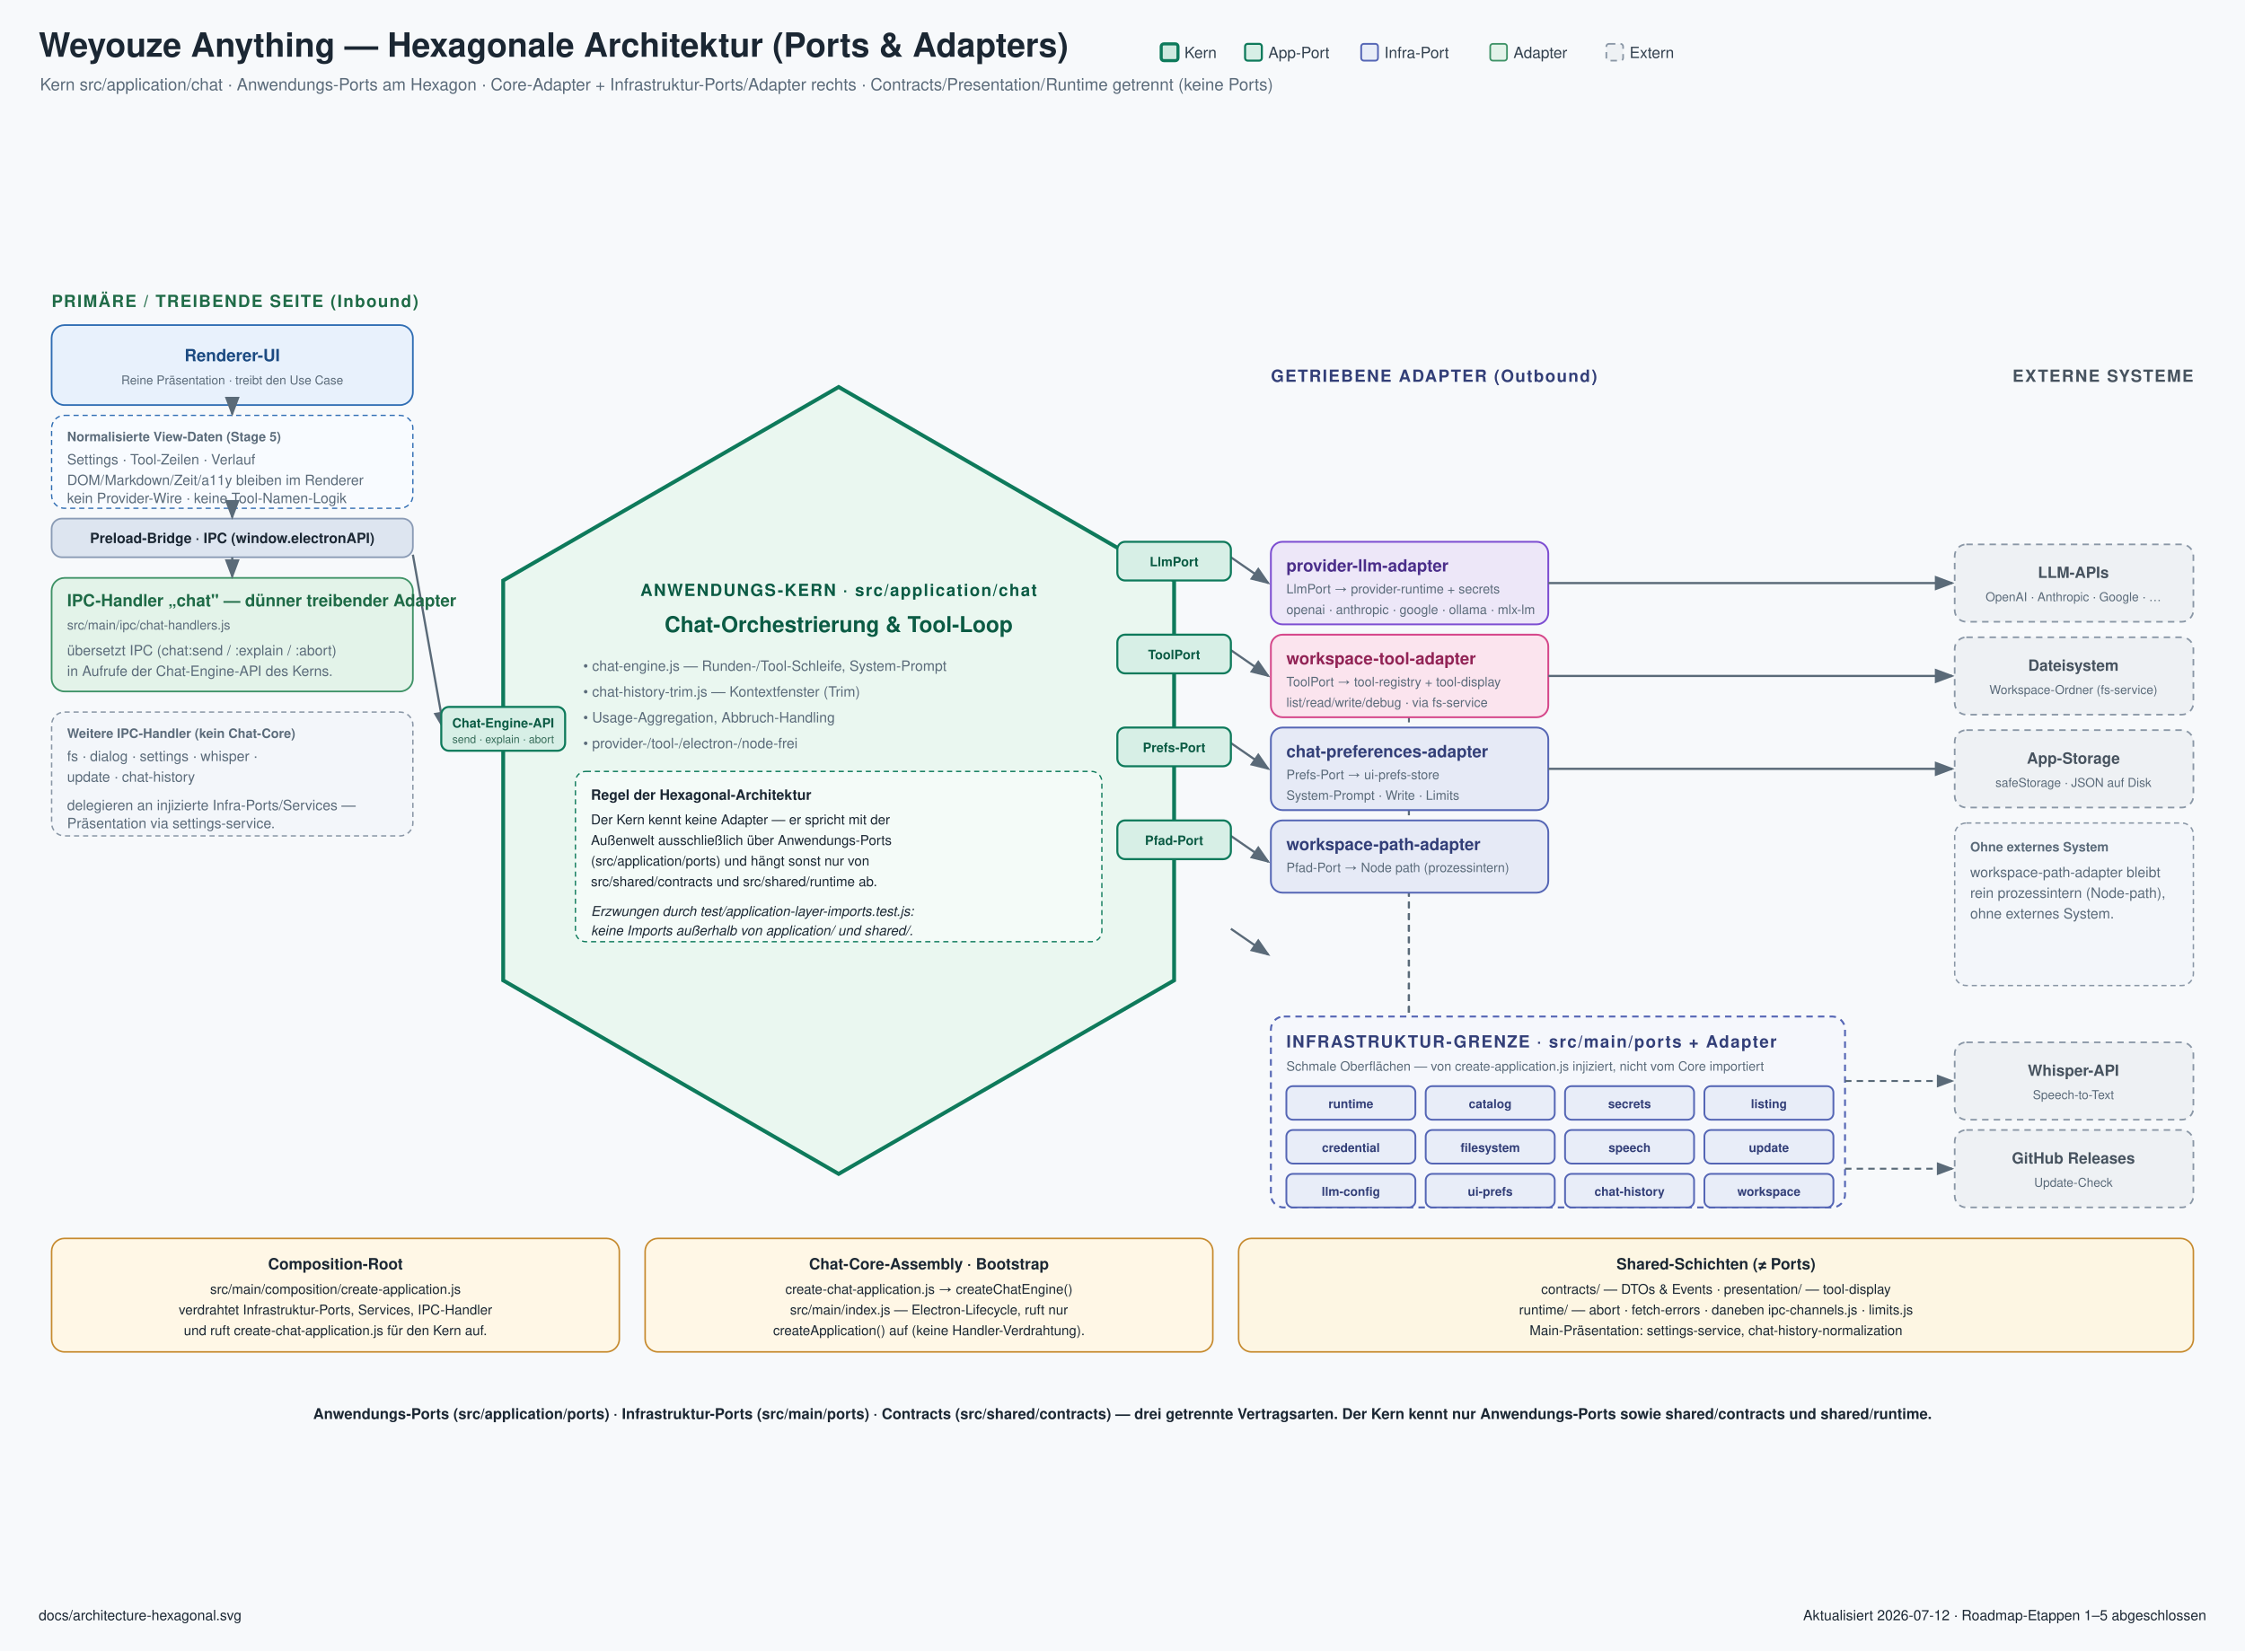
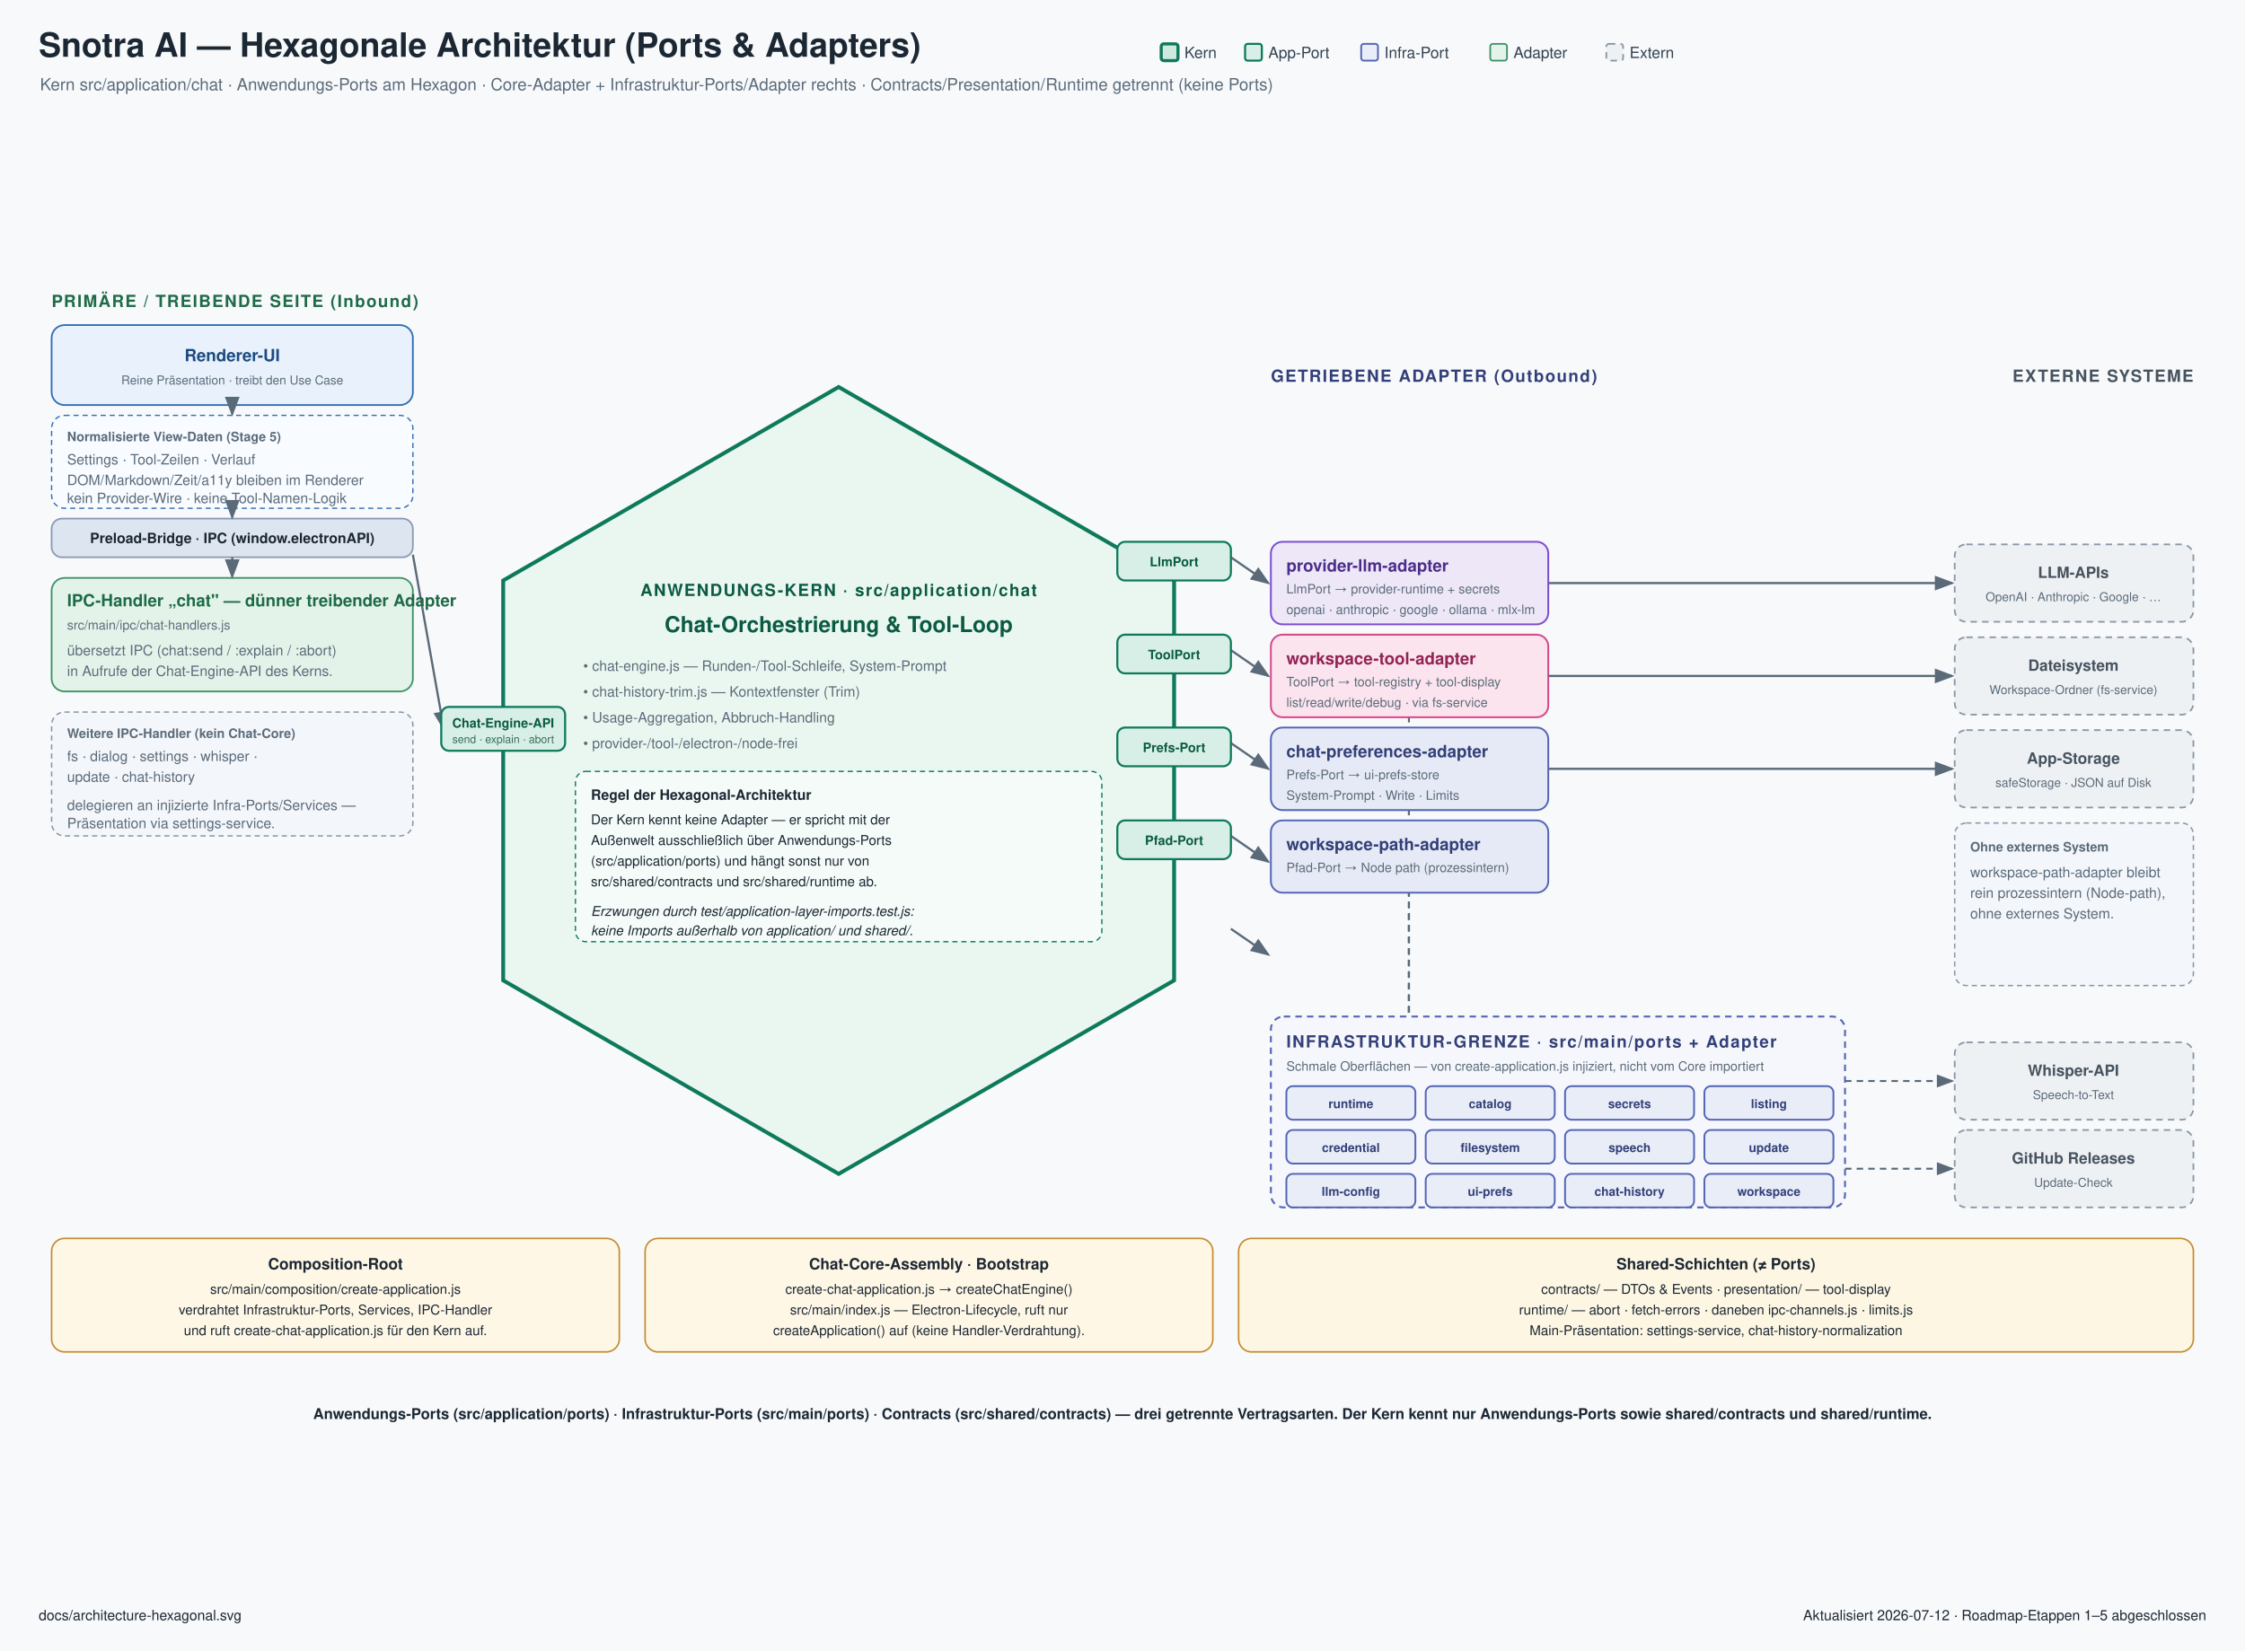
<svg xmlns="http://www.w3.org/2000/svg" viewBox="0 0 1740 1280" width="1740" height="1280" role="img" aria-labelledby="title desc" font-family="'Segoe UI', Helvetica, Arial, sans-serif">
  <defs>
    <marker id="ah" viewBox="0 0 8 6" markerWidth="9" markerHeight="7" refX="7" refY="3" orient="auto-start-reverse">
      <path d="M0,0 L8,3 L0,6 Z" fill="#5a6a78" />
    </marker>
    <style>
      text{fill:#1b2733}
      .t-title{font-size:26px;font-weight:700}
      .t-sub{font-size:13px;fill:#5b6b7a}
      .zlabel{font-size:13px;font-weight:700;letter-spacing:1px}
      .btitle{font-size:13px;font-weight:700}
      .bsub{font-size:10px;fill:#5b6b7a}
      .chip{font-size:12px;font-weight:600;text-anchor:middle}
      .chipsub{font-size:9.5px;fill:#5b6b7a;text-anchor:middle}
      .note{font-size:11px;fill:#5b6b7a}
      .arrlbl{font-size:10px;fill:#47535f;font-weight:600;text-anchor:middle}
      .portlbl{font-size:10px;font-weight:700;fill:#0b5b44;text-anchor:middle}
      .portsub{font-size:8.5px;fill:#356b58;text-anchor:middle}
      .iportlbl{font-size:9.5px;font-weight:700;fill:#333f78;text-anchor:middle}
      .legend{font-size:12px;fill:#33414f}
      .tt-ui{fill:#1c4b82}.tt-hand{fill:#1f6b47}.tt-prov{fill:#4b2e8a}
      .tt-tool{fill:#922456}.tt-svc{fill:#333f78}.tt-ext{fill:#47535f}
      .tt-core{fill:#0b5b44}.tt-contract{fill:#8a5a12}
      rect.ui{fill:#e8f1fc;stroke:#2f6db3;stroke-width:1.3}
      rect.hand{fill:#e3f3e9;stroke:#3e9266;stroke-width:1.3}
      rect.prov{fill:#ede7f8;stroke:#7c4dd1;stroke-width:1.4}
      rect.tool{fill:#fbe4ee;stroke:#d5478a;stroke-width:1.4}
      rect.svc{fill:#e6eaf6;stroke:#5566b5;stroke-width:1.4}
      rect.ext{fill:#eef1f4;stroke:#8a97a6;stroke-width:1.3;stroke-dasharray:5 4}
      rect.core{fill:#cfe9df;stroke:#0e7a5b;stroke-width:2.4}
      rect.preload{fill:#dde5f0;stroke:#8a9bb5;stroke-width:1.3}
      rect.port{fill:#d7efe6;stroke:#0e7a5b;stroke-width:1.6}
      rect.iport{fill:#e8edf8;stroke:#5566b5;stroke-width:1.4}
      .flow{stroke:#5a6a78;stroke-width:1.7;fill:none}
      .flow-d{stroke:#5a6a78;stroke-width:1.5;fill:none;stroke-dasharray:5 4}
      .hex{fill:#eaf7f0;stroke:#0e7a5b;stroke-width:3}
    </style>
  </defs>
  <rect x="0" y="0" width="1740" height="1280" fill="#f7f9fb" />
-   <text class="t-title" x="30" y="44">Weyouze Anything — Hexagonale Architektur (Ports &amp; Adapters)</text>
+   <text class="t-title" x="30" y="44">Snotra AI — Hexagonale Architektur (Ports &amp; Adapters)</text>
  <text class="t-sub" x="31" y="70">Kern src/application/chat · Anwendungs-Ports am Hexagon · Core-Adapter + Infrastruktur-Ports/Adapter rechts · Contracts/Presentation/Runtime getrennt (keine Ports)</text>
  <g>
    <rect class="core" x="900" y="34" width="13" height="13" rx="2" />
    <text class="legend" x="918" y="45">Kern</text>
    <rect class="port" x="965" y="34" width="13" height="13" rx="2" />
    <text class="legend" x="983" y="45">App-Port</text>
    <rect class="iport" x="1055" y="34" width="13" height="13" rx="2" />
    <text class="legend" x="1073" y="45">Infra-Port</text>
    <rect class="hand" x="1155" y="34" width="13" height="13" rx="2" />
    <text class="legend" x="1173" y="45">Adapter</text>
    <rect class="ext" x="1245" y="34" width="13" height="13" rx="2" />
    <text class="legend" x="1263" y="45">Extern</text>
  </g>
  <text class="zlabel tt-hand" x="40" y="238">PRIMÄRE / TREIBENDE SEITE (Inbound)</text>
  <text class="zlabel tt-svc" x="985" y="296">GETRIEBENE ADAPTER (Outbound)</text>
  <text class="zlabel tt-ext" x="1700" y="296" text-anchor="end">EXTERNE SYSTEME</text>
  <line class="flow" x1="954" y1="432" x2="983" y2="452" marker-end="url(#ah)" />
  <line class="flow" x1="954" y1="504" x2="983" y2="524" marker-end="url(#ah)" />
  <line class="flow" x1="954" y1="576" x2="983" y2="596" marker-end="url(#ah)" />
  <line class="flow" x1="954" y1="648" x2="983" y2="668" marker-end="url(#ah)" />
  <line class="flow" x1="954" y1="720" x2="983" y2="740" marker-end="url(#ah)" />
  <line class="flow-d" x1="1092" y1="492" x2="1092" y2="808" marker-end="url(#ah)" />
  <line class="flow-d" x1="1092" y1="564" x2="1092" y2="808" marker-end="url(#ah)" />
  <line class="flow-d" x1="1092" y1="636" x2="1092" y2="808" marker-end="url(#ah)" />
  <line class="flow-d" x1="1092" y1="708" x2="1092" y2="808" marker-end="url(#ah)" />
  <line class="flow-d" x1="1092" y1="780" x2="1092" y2="808" marker-end="url(#ah)" />
  <line class="flow" x1="320" y1="430" x2="344" y2="565" marker-end="url(#ah)" />
  <polygon class="hex" points="650,300 910,450 910,760 650,910 390,760 390,450" />
  <text x="650" y="462" text-anchor="middle" class="zlabel tt-core">ANWENDUNGS-KERN · src/application/chat</text>
  <text x="650" y="490" text-anchor="middle" font-size="17" font-weight="700" class="tt-core">Chat-Orchestrierung &amp; Tool-Loop</text>
  <text class="note" x="452" y="520" fill="#204b3d">• chat-engine.js — Runden-/Tool-Schleife, System-Prompt</text>
  <text class="note" x="452" y="540" fill="#204b3d">• chat-history-trim.js — Kontextfenster (Trim)</text>
  <text class="note" x="452" y="560" fill="#204b3d">• Usage-Aggregation, Abbruch-Handling</text>
  <text class="note" x="452" y="580" fill="#204b3d">• provider-/tool-/electron-/node-frei</text>
  <rect x="446" y="598" width="408" height="132" rx="8" fill="#f4fbf8" stroke="#0e7a5b" stroke-width="1" stroke-dasharray="4 3" />
  <text x="458" y="620" font-size="11" font-weight="700" fill="#0b5b44">Regel der Hexagonal-Architektur</text>
  <text x="458" y="639" font-size="10.5" fill="#356b58">Der Kern kennt keine Adapter — er spricht mit der</text>
  <text x="458" y="655" font-size="10.5" fill="#356b58">Außenwelt ausschließlich über Anwendungs-Ports</text>
  <text x="458" y="671" font-size="10.5" fill="#356b58">(src/application/ports) und hängt sonst nur von</text>
  <text x="458" y="687" font-size="10.5" fill="#356b58">src/shared/contracts und src/shared/runtime ab.</text>
  <text x="458" y="710" font-size="10.5" font-style="italic" fill="#0b5b44">Erzwungen durch test/application-layer-imports.test.js:</text>
  <text x="458" y="725" font-size="10.5" font-style="italic" fill="#0b5b44">keine Imports außerhalb von application/ und shared/.</text>
  <rect class="port" x="342" y="548" width="96" height="34" rx="6" />
  <text class="portlbl" x="390" y="564">Chat-Engine-API</text>
  <text class="portsub" x="390" y="576">send · explain · abort</text>
  <rect class="port" x="866" y="420" width="88" height="30" rx="6" />
  <text class="portlbl" x="910" y="439">LlmPort</text>
  <rect class="port" x="866" y="492" width="88" height="30" rx="6" />
  <text class="portlbl" x="910" y="511">ToolPort</text>
  <rect class="port" x="866" y="564" width="88" height="30" rx="6" />
  <text class="portlbl" x="910" y="583">Prefs-Port</text>
  <rect class="port" x="866" y="636" width="88" height="30" rx="6" />
  <text class="portlbl" x="910" y="655">Pfad-Port</text>
  <rect class="ui" x="40" y="252" width="280" height="62" rx="10" />
  <text class="btitle tt-ui" x="180" y="280" text-anchor="middle">Renderer-UI</text>
  <text class="chipsub" x="180" y="298">Reine Präsentation · treibt den Use Case</text>
  <rect x="40" y="322" width="280" height="72" rx="10" fill="#f8fbff" stroke="#2f6db3" stroke-width="1" stroke-dasharray="4 3" />
  <text class="bsub" x="52" y="342" font-weight="700" fill="#1c4b82">Normalisierte View-Daten (Stage 5)</text>
  <text class="note" x="52" y="360">Settings · Tool-Zeilen · Verlauf</text>
  <text class="note" x="52" y="376">DOM/Markdown/Zeit/a11y bleiben im Renderer</text>
  <text class="note" x="52" y="390">kein Provider-Wire · keine Tool-Namen-Logik</text>
  <rect class="preload" x="40" y="402" width="280" height="30" rx="8" />
  <text x="180" y="421" text-anchor="middle" font-size="11" font-weight="600" fill="#1e2b3d">Preload-Bridge · IPC (window.electronAPI)</text>
  <rect class="hand" x="40" y="448" width="280" height="88" rx="10" fill="#eef7f1" />
  <text class="btitle tt-hand" x="52" y="470">IPC-Handler „chat" — dünner treibender Adapter</text>
  <text class="bsub" x="52" y="488">src/main/ipc/chat-handlers.js</text>
  <text class="note" x="52" y="508">übersetzt IPC (chat:send / :explain / :abort)</text>
  <text class="note" x="52" y="524">in Aufrufe der Chat-Engine-API des Kerns.</text>
  <rect x="40" y="552" width="280" height="96" rx="10" fill="#f3f6fa" stroke="#8a97a6" stroke-width="1.1" stroke-dasharray="4 3" />
  <text class="bsub" x="52" y="572" font-weight="700" fill="#47535f">Weitere IPC-Handler (kein Chat-Core)</text>
  <text class="note" x="52" y="590">fs · dialog · settings · whisper ·</text>
  <text class="note" x="52" y="606">update · chat-history</text>
  <text class="note" x="52" y="628">delegieren an injizierte Infra-Ports/Services —</text>
  <text class="note" x="52" y="642">Präsentation via settings-service.</text>
  <line class="flow" x1="180" y1="314" x2="180" y2="321" marker-end="url(#ah)" />
  <line class="flow" x1="180" y1="394" x2="180" y2="401" marker-end="url(#ah)" />
  <line class="flow" x1="180" y1="432" x2="180" y2="447" marker-end="url(#ah)" />
  <rect class="prov" x="985" y="420" width="215" height="64" rx="9" />
  <text class="btitle tt-prov" x="997" y="443">provider-llm-adapter</text>
  <text class="bsub" x="997" y="460">LlmPort → provider-runtime + secrets</text>
  <text class="bsub" x="997" y="476">openai · anthropic · google · ollama · mlx-lm</text>
  <rect class="tool" x="985" y="492" width="215" height="64" rx="9" />
  <text class="btitle tt-tool" x="997" y="515">workspace-tool-adapter</text>
  <text class="bsub" x="997" y="532">ToolPort → tool-registry + tool-display</text>
  <text class="bsub" x="997" y="548">list/read/write/debug · via fs-service</text>
  <rect class="svc" x="985" y="564" width="215" height="64" rx="9" />
  <text class="btitle tt-svc" x="997" y="587">chat-preferences-adapter</text>
  <text class="bsub" x="997" y="604">Prefs-Port → ui-prefs-store</text>
  <text class="bsub" x="997" y="620">System-Prompt · Write · Limits</text>
  <rect class="svc" x="985" y="636" width="215" height="56" rx="9" />
  <text class="btitle tt-svc" x="997" y="659">workspace-path-adapter</text>
  <text class="bsub" x="997" y="676">Pfad-Port → Node path (prozessintern)</text>
  <line class="flow" x1="1200" y1="452" x2="1513" y2="452" marker-end="url(#ah)" />
  <line class="flow" x1="1200" y1="524" x2="1513" y2="524" marker-end="url(#ah)" />
  <line class="flow" x1="1200" y1="596" x2="1513" y2="596" marker-end="url(#ah)" />
  <rect x="985" y="788" width="445" height="148" rx="10" fill="#f5f7fc" stroke="#5566b5" stroke-width="1.5" stroke-dasharray="5 4" />
  <text class="zlabel tt-svc" x="997" y="812">INFRASTRUKTUR-GRENZE · src/main/ports + Adapter</text>
  <text class="bsub" x="997" y="830">Schmale Oberflächen — von create-application.js injiziert, nicht vom Core importiert</text>
  <g>
    <rect class="iport" x="997" y="842" width="100" height="26" rx="5" />
    <text class="iportlbl" x="1047" y="859">runtime</text>
    <rect class="iport" x="1105" y="842" width="100" height="26" rx="5" />
    <text class="iportlbl" x="1155" y="859">catalog</text>
    <rect class="iport" x="1213" y="842" width="100" height="26" rx="5" />
    <text class="iportlbl" x="1263" y="859">secrets</text>
    <rect class="iport" x="1321" y="842" width="100" height="26" rx="5" />
    <text class="iportlbl" x="1371" y="859">listing</text>
  </g>
  <g>
    <rect class="iport" x="997" y="876" width="100" height="26" rx="5" />
    <text class="iportlbl" x="1047" y="893">credential</text>
    <rect class="iport" x="1105" y="876" width="100" height="26" rx="5" />
    <text class="iportlbl" x="1155" y="893">filesystem</text>
    <rect class="iport" x="1213" y="876" width="100" height="26" rx="5" />
    <text class="iportlbl" x="1263" y="893">speech</text>
    <rect class="iport" x="1321" y="876" width="100" height="26" rx="5" />
    <text class="iportlbl" x="1371" y="893">update</text>
  </g>
  <g>
    <rect class="iport" x="997" y="910" width="100" height="26" rx="5" />
    <text class="iportlbl" x="1047" y="927">llm-config</text>
    <rect class="iport" x="1105" y="910" width="100" height="26" rx="5" />
    <text class="iportlbl" x="1155" y="927">ui-prefs</text>
    <rect class="iport" x="1213" y="910" width="100" height="26" rx="5" />
    <text class="iportlbl" x="1263" y="927">chat-history</text>
    <rect class="iport" x="1321" y="910" width="100" height="26" rx="5" />
    <text class="iportlbl" x="1371" y="927">workspace</text>
  </g>
  <rect class="ext" x="1515" y="422" width="185" height="60" rx="9" />
  <text class="chip tt-ext" x="1607" y="448">LLM-APIs</text>
  <text class="chipsub" x="1607" y="466">OpenAI · Anthropic · Google · …</text>
  <rect class="ext" x="1515" y="494" width="185" height="60" rx="9" />
  <text class="chip tt-ext" x="1607" y="520">Dateisystem</text>
  <text class="chipsub" x="1607" y="538">Workspace-Ordner (fs-service)</text>
  <rect class="ext" x="1515" y="566" width="185" height="60" rx="9" />
  <text class="chip tt-ext" x="1607" y="592">App-Storage</text>
  <text class="chipsub" x="1607" y="610">safeStorage · JSON auf Disk</text>
  <rect x="1515" y="638" width="185" height="126" rx="9" fill="#f3f6fa" stroke="#8a97a6" stroke-width="1.1" stroke-dasharray="4 3" />
  <text class="bsub" x="1527" y="660" font-weight="700" fill="#47535f">Ohne externes System</text>
  <text class="note" x="1527" y="680">workspace-path-adapter bleibt</text>
  <text class="note" x="1527" y="696">rein prozessintern (Node-path),</text>
  <text class="note" x="1527" y="712">ohne externes System.</text>
  <rect class="ext" x="1515" y="808" width="185" height="60" rx="9" />
  <text class="chip tt-ext" x="1607" y="834">Whisper-API</text>
  <text class="chipsub" x="1607" y="852">Speech-to-Text</text>
  <rect class="ext" x="1515" y="876" width="185" height="60" rx="9" />
  <text class="chip tt-ext" x="1607" y="902">GitHub Releases</text>
  <text class="chipsub" x="1607" y="920">Update-Check</text>
  <line class="flow-d" x1="1430" y1="838" x2="1513" y2="838" marker-end="url(#ah)" />
  <line class="flow-d" x1="1430" y1="906" x2="1513" y2="906" marker-end="url(#ah)" />
  <rect x="40" y="960" width="440" height="88" rx="10" fill="#fff7e6" stroke="#c68a2e" stroke-width="1.2" />
  <text x="260" y="984" text-anchor="middle" font-size="12" font-weight="700" fill="#8a5a12">Composition-Root</text>
  <text x="260" y="1003" text-anchor="middle" font-size="10.5" fill="#8a5a12">src/main/composition/create-application.js</text>
  <text x="260" y="1019" text-anchor="middle" font-size="10.5" fill="#8a5a12">verdrahtet Infrastruktur-Ports, Services, IPC-Handler</text>
  <text x="260" y="1035" text-anchor="middle" font-size="10.5" fill="#8a5a12">und ruft create-chat-application.js für den Kern auf.</text>
  <rect x="500" y="960" width="440" height="88" rx="10" fill="#fff7e6" stroke="#c68a2e" stroke-width="1.2" />
  <text x="720" y="984" text-anchor="middle" font-size="12" font-weight="700" fill="#8a5a12">Chat-Core-Assembly · Bootstrap</text>
  <text x="720" y="1003" text-anchor="middle" font-size="10.5" fill="#8a5a12">create-chat-application.js → createChatEngine()</text>
  <text x="720" y="1019" text-anchor="middle" font-size="10.5" fill="#8a5a12">src/main/index.js — Electron-Lifecycle, ruft nur</text>
  <text x="720" y="1035" text-anchor="middle" font-size="10.5" fill="#8a5a12">createApplication() auf (keine Handler-Verdrahtung).</text>
  <rect x="960" y="960" width="740" height="88" rx="10" fill="#fdf6e3" stroke="#c68a2e" stroke-width="1.2" />
  <text x="1330" y="984" text-anchor="middle" font-size="12" font-weight="700" fill="#8a5a12">Shared-Schichten (≠ Ports)</text>
  <text x="1330" y="1003" text-anchor="middle" font-size="10.5" fill="#8a5a12">contracts/ — DTOs &amp; Events · presentation/ — tool-display</text>
  <text x="1330" y="1019" text-anchor="middle" font-size="10.5" fill="#8a5a12">runtime/ — abort · fetch-errors · daneben ipc-channels.js · limits.js</text>
  <text x="1330" y="1035" text-anchor="middle" font-size="10.5" fill="#8a5a12">Main-Präsentation: settings-service, chat-history-normalization</text>
  <text x="870" y="1100" text-anchor="middle" font-size="11.5" font-weight="600" fill="#8a5a12">Anwendungs-Ports (src/application/ports) · Infrastruktur-Ports (src/main/ports) · Contracts (src/shared/contracts) — drei getrennte Vertragsarten. Der Kern kennt nur Anwendungs-Ports sowie shared/contracts und shared/runtime.</text>
  <text x="30" y="1256" font-size="11" fill="#8a97a6">docs/architecture-hexagonal.svg</text>
  <text x="1710" y="1256" text-anchor="end" font-size="11" fill="#8a97a6">Aktualisiert 2026-07-12 · Roadmap-Etappen 1–5 abgeschlossen</text>
</svg>
